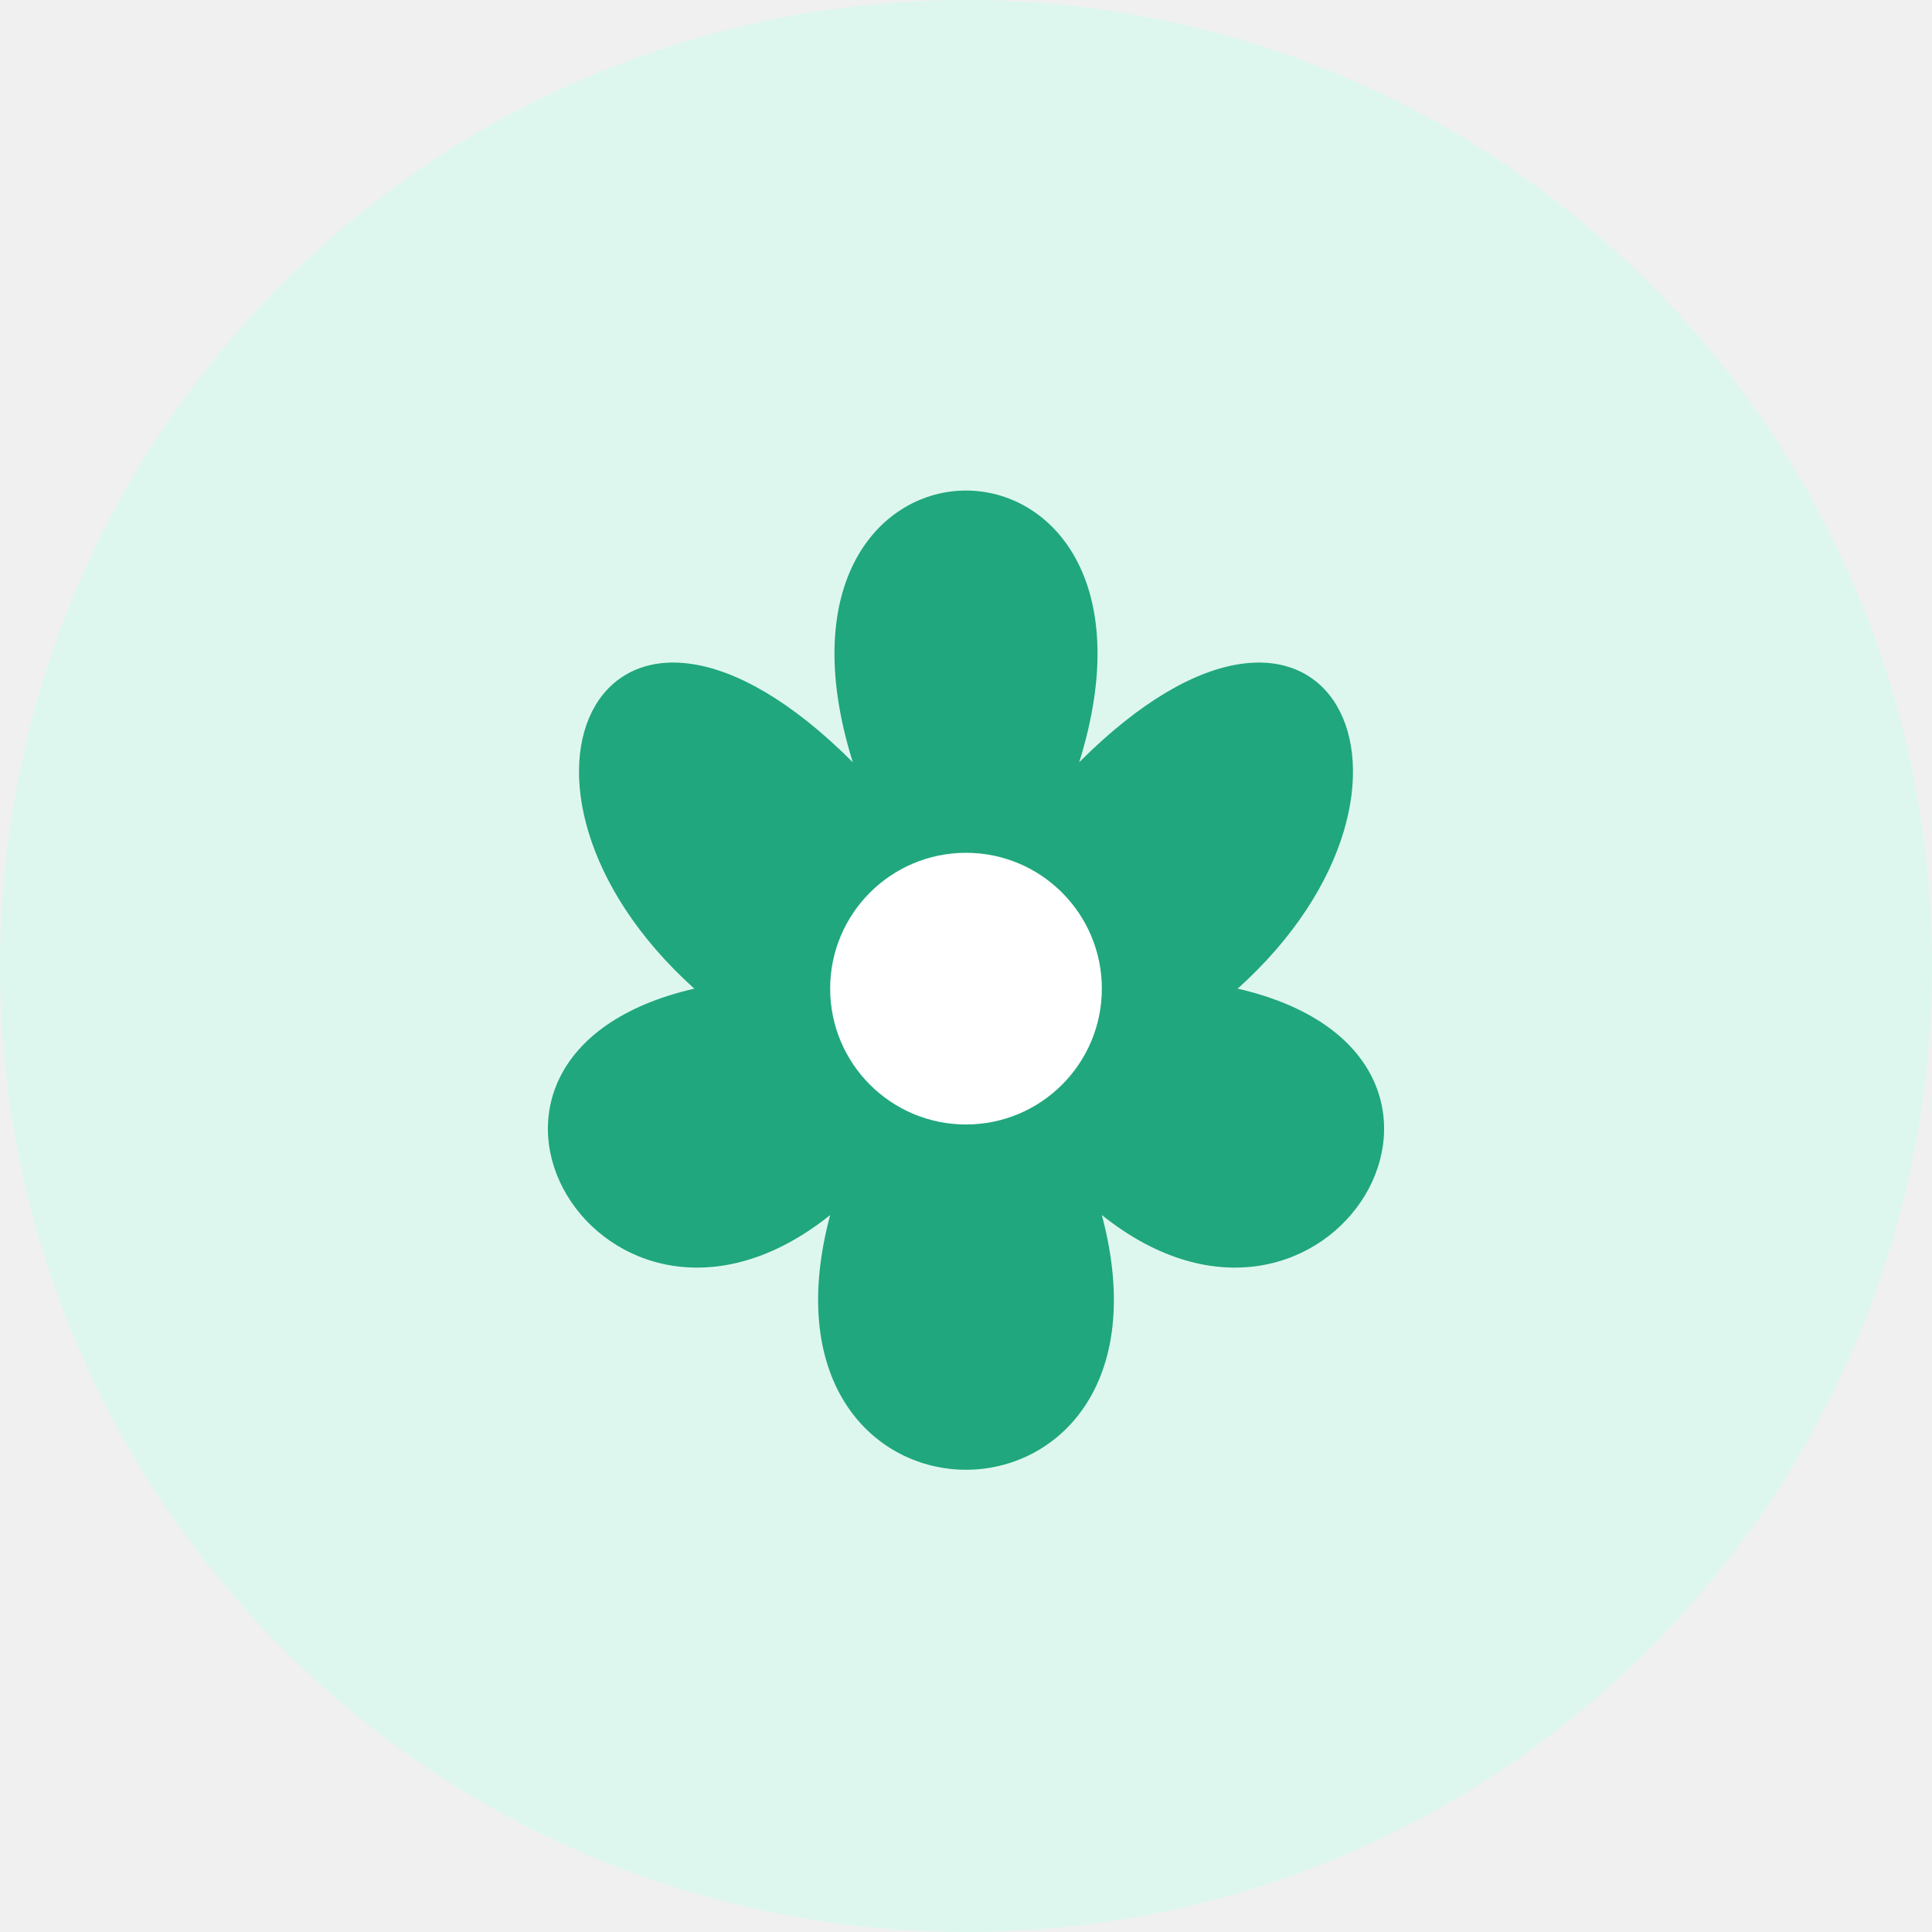
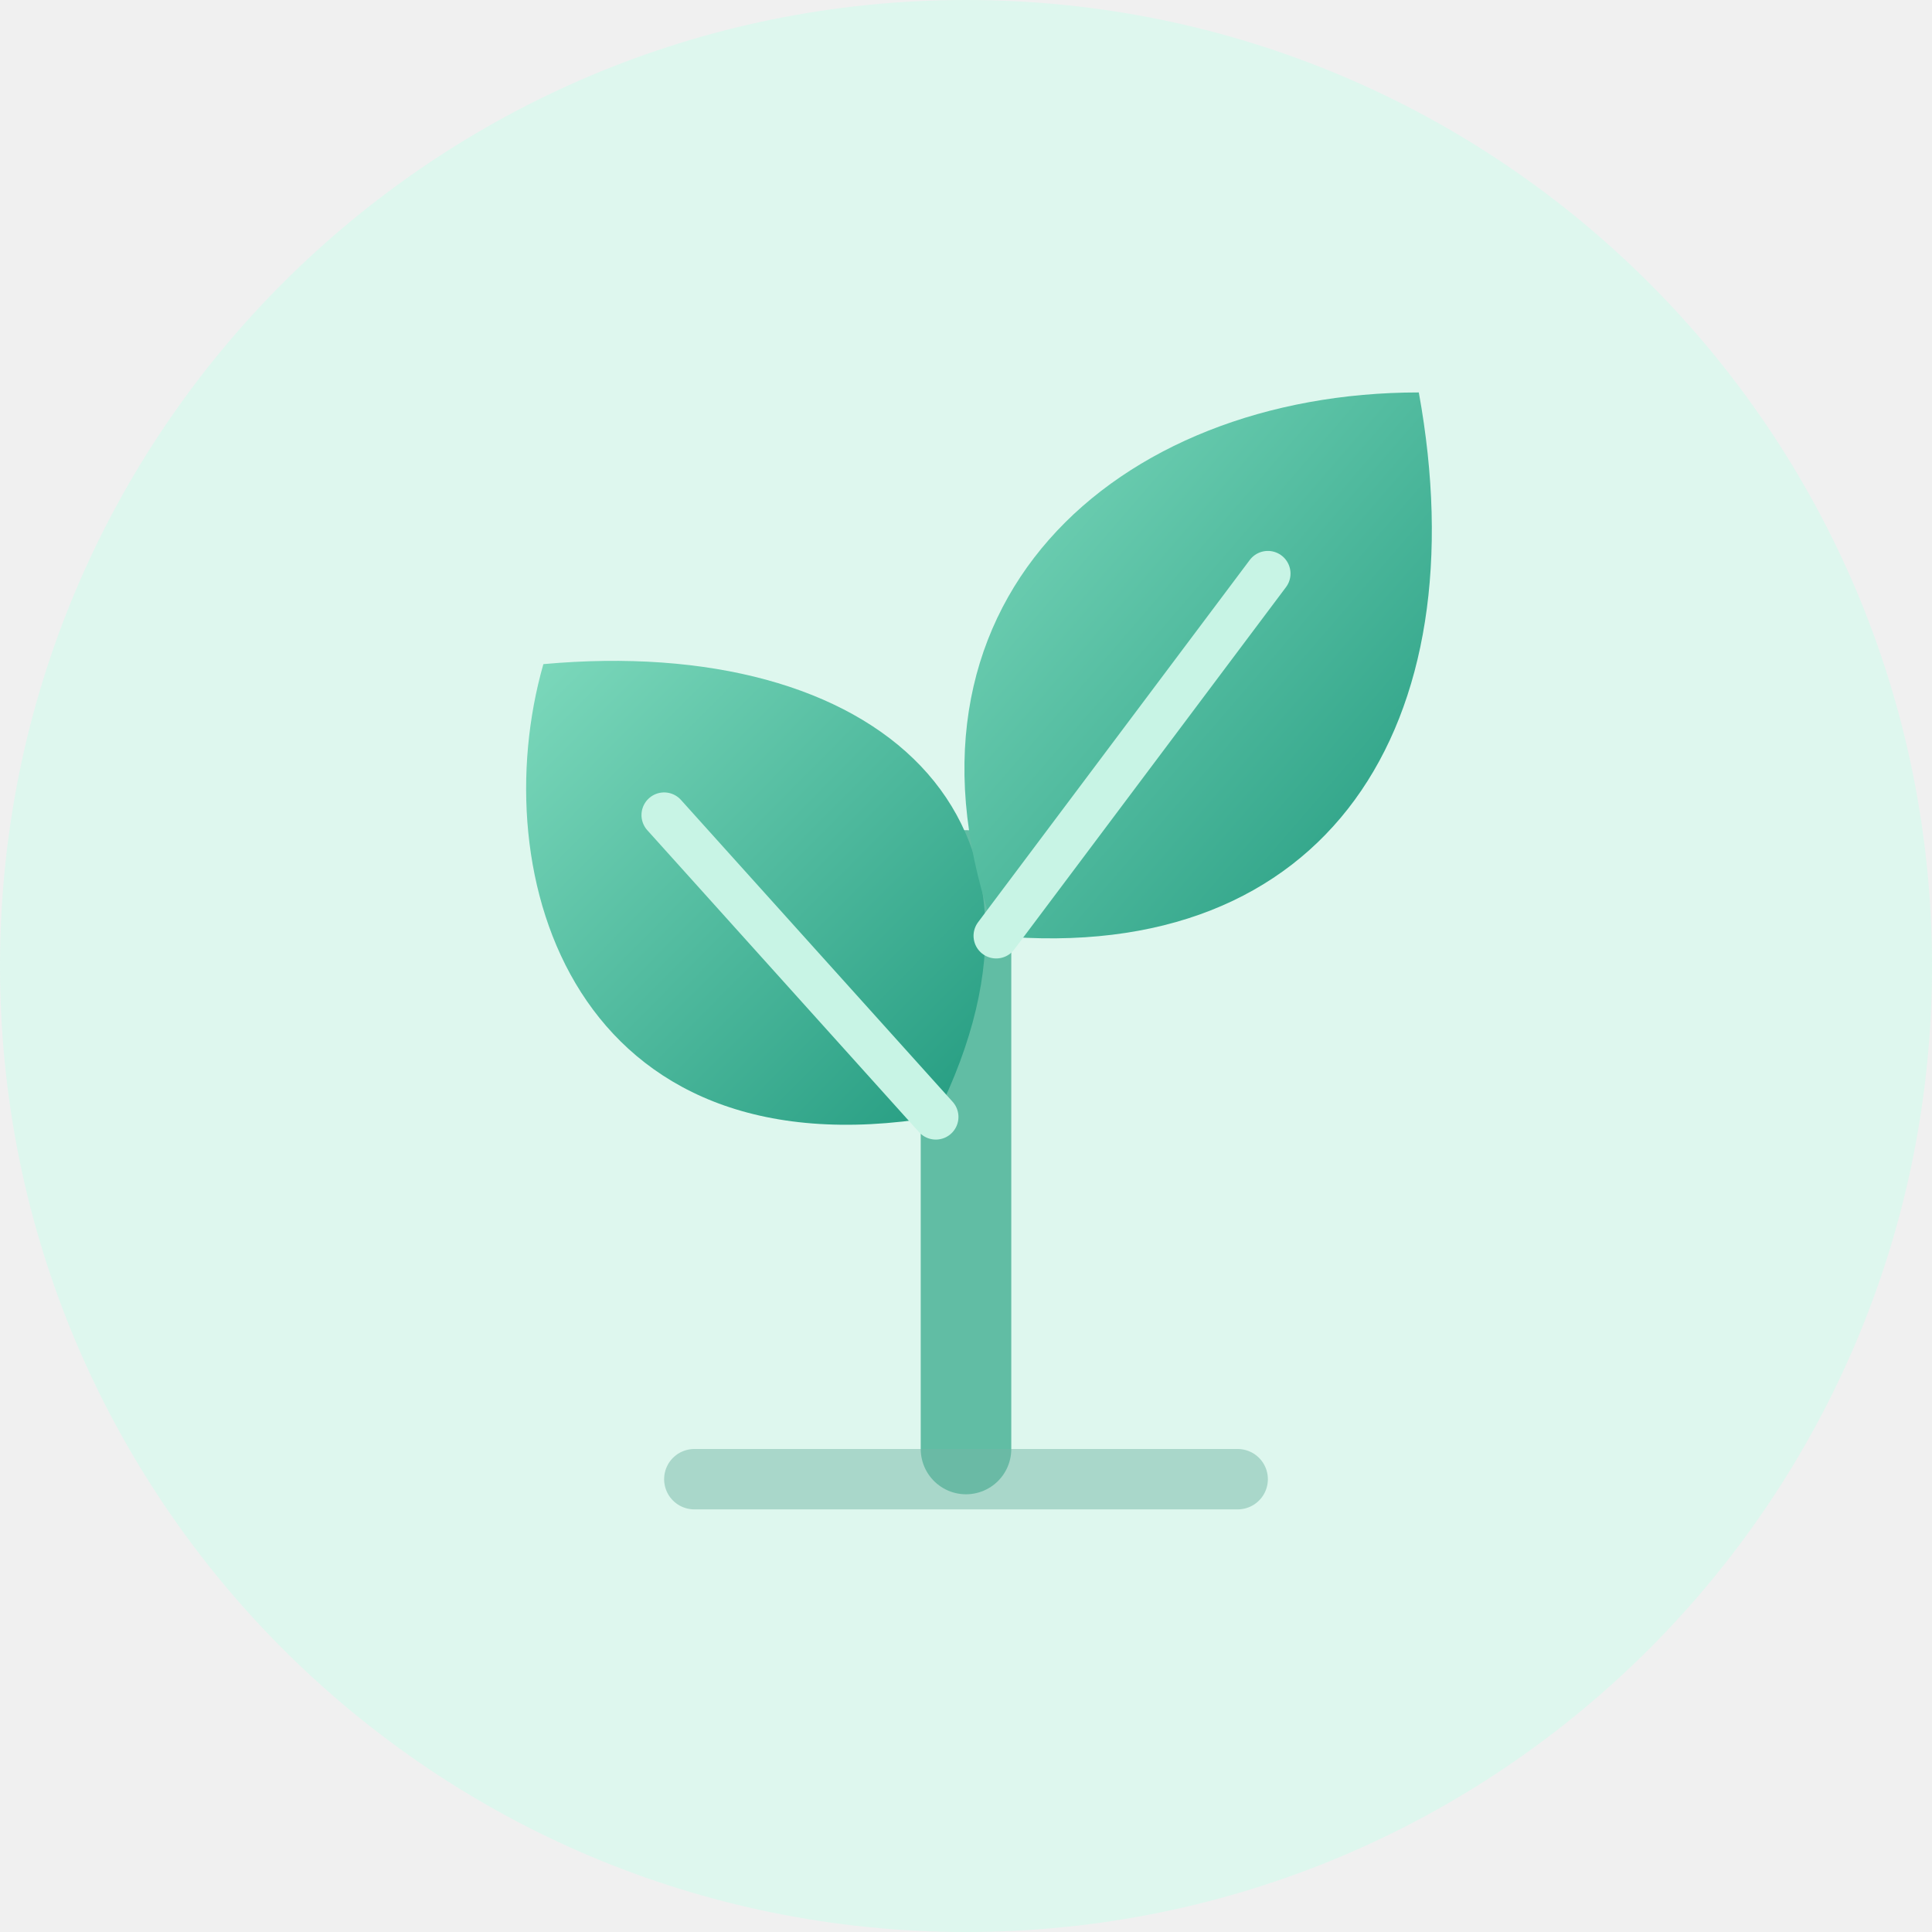
<svg xmlns="http://www.w3.org/2000/svg" viewBox="0 0 64 64">
-   <style data-avatar-theme="true">@media(prefers-color-scheme:dark){[fill="#def7ee"]{fill:#2f3c48}[stroke="#def7ee"]{stroke:#2f3c48}[color="#def7ee"]{color:#2f3c48}[fill="#20a77d"]{fill:#5bbda4}[stroke="#20a77d"]{stroke:#5bbda4}[color="#20a77d"]{color:#5bbda4}}</style>
-   <rect width="64" height="64" rx="32" fill="#def7ee" />
-   <g transform="translate(8 8) scale(.75)">
-     <g fill="#20a77d" color="#20a77d">
-       <path d="M20 33C10 24 16 12 27 23C22 7 42 7 37 23C48 12 54 24 44 33C57 36 48 51 38 43C42 58 22 58 26 43C16 51 7 36 20 33Z" />
-       <circle cx="32" cy="33" r="6" fill="white" />
-     </g>
-   </g>
+   <style>@media(prefers-color-scheme:dark){.back{fill:#2f3c48}}</style>
+   <defs>
+     <linearGradient id="leaf" x1="0" y1="0" x2="1" y2="1">
+       <stop stop-color="#7dd9bc" />
+       <stop offset="1" stop-color="#239b80" />
+     </linearGradient>
+   </defs>
+   <circle class="back" cx="32" cy="32" r="32" fill="#def7ee" />
+   <path d="M32 48V29" fill="none" stroke="#61bda4" stroke-width="3" stroke-linecap="round" />
+   <path d="M31 37C19 39 16 29 18 22c11-1 18 5 13 15Z" fill="url(#leaf)" />
+   <path d="M33 31c-4-11 4-18 14-18 2 11-3 19-14 18Z" fill="url(#leaf)" />
+   <path d="m22 27 9 10m2-6 9-12" stroke="#c8f4e5" stroke-width="1.5" stroke-linecap="round" fill="none" />
+   <path d="M23 49h18" stroke="#73b8a5" stroke-width="2" stroke-linecap="round" opacity=".5" />
</svg>
